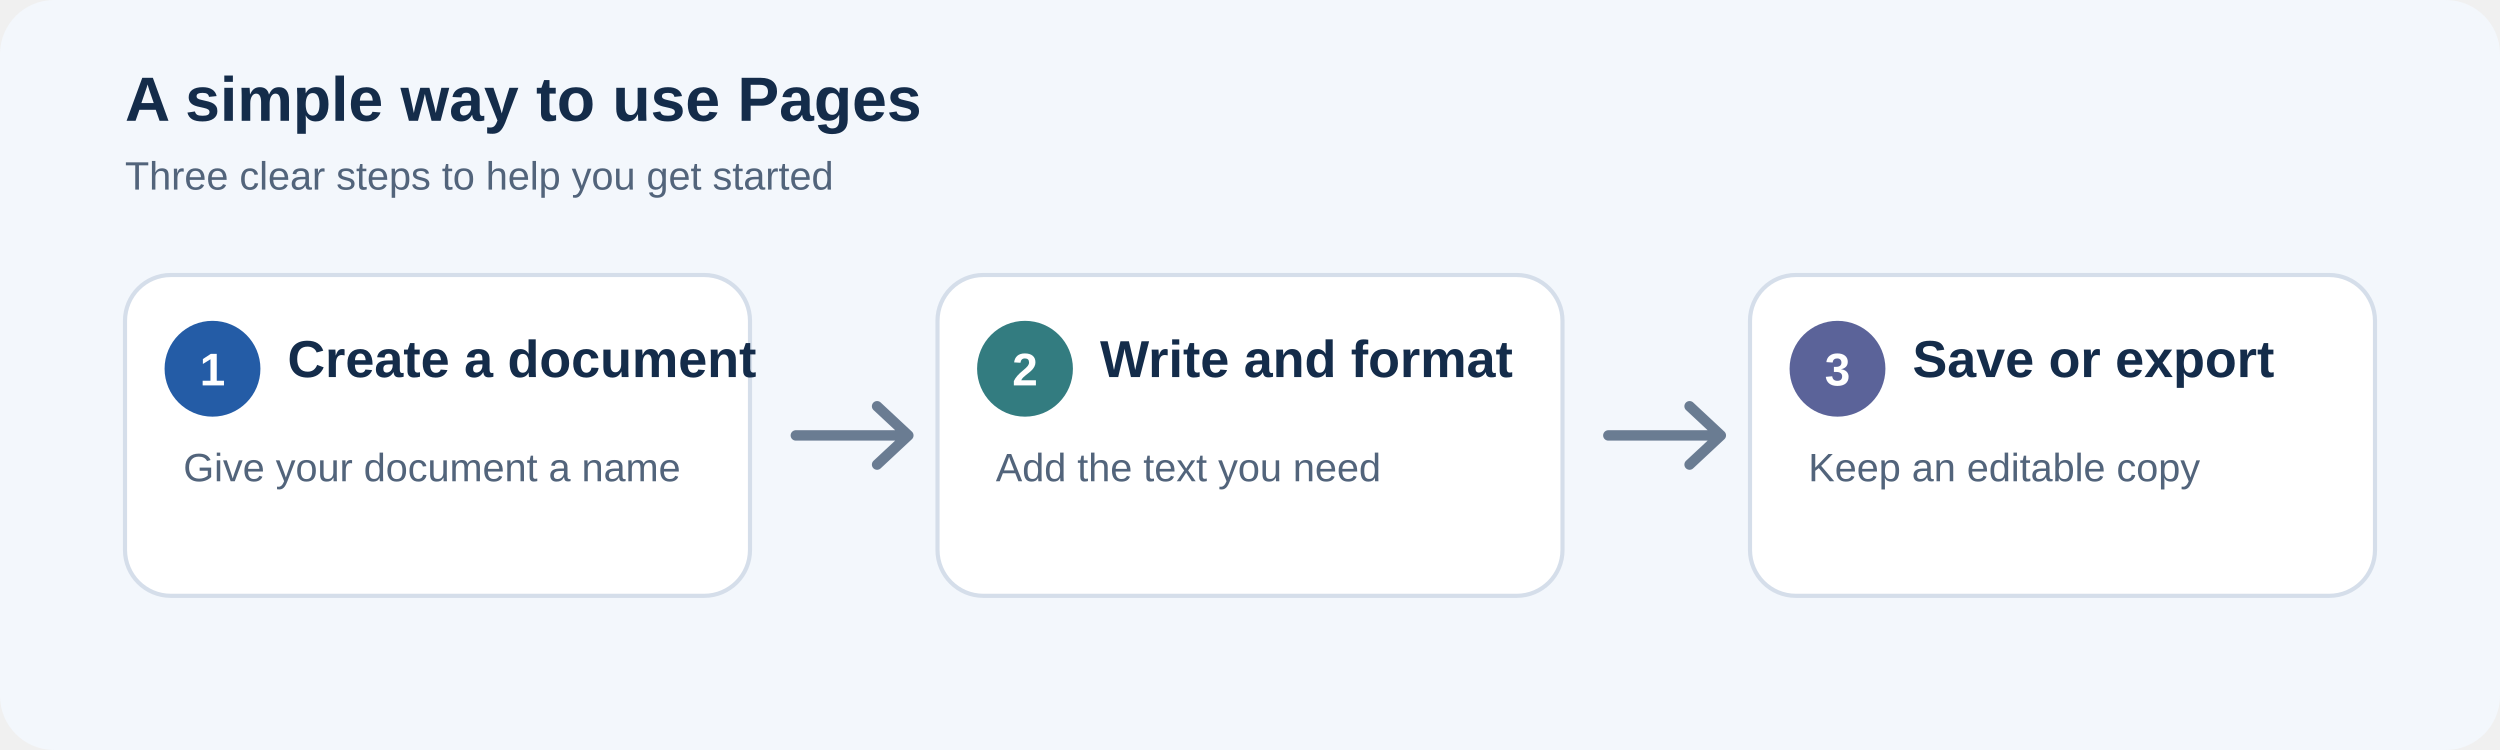
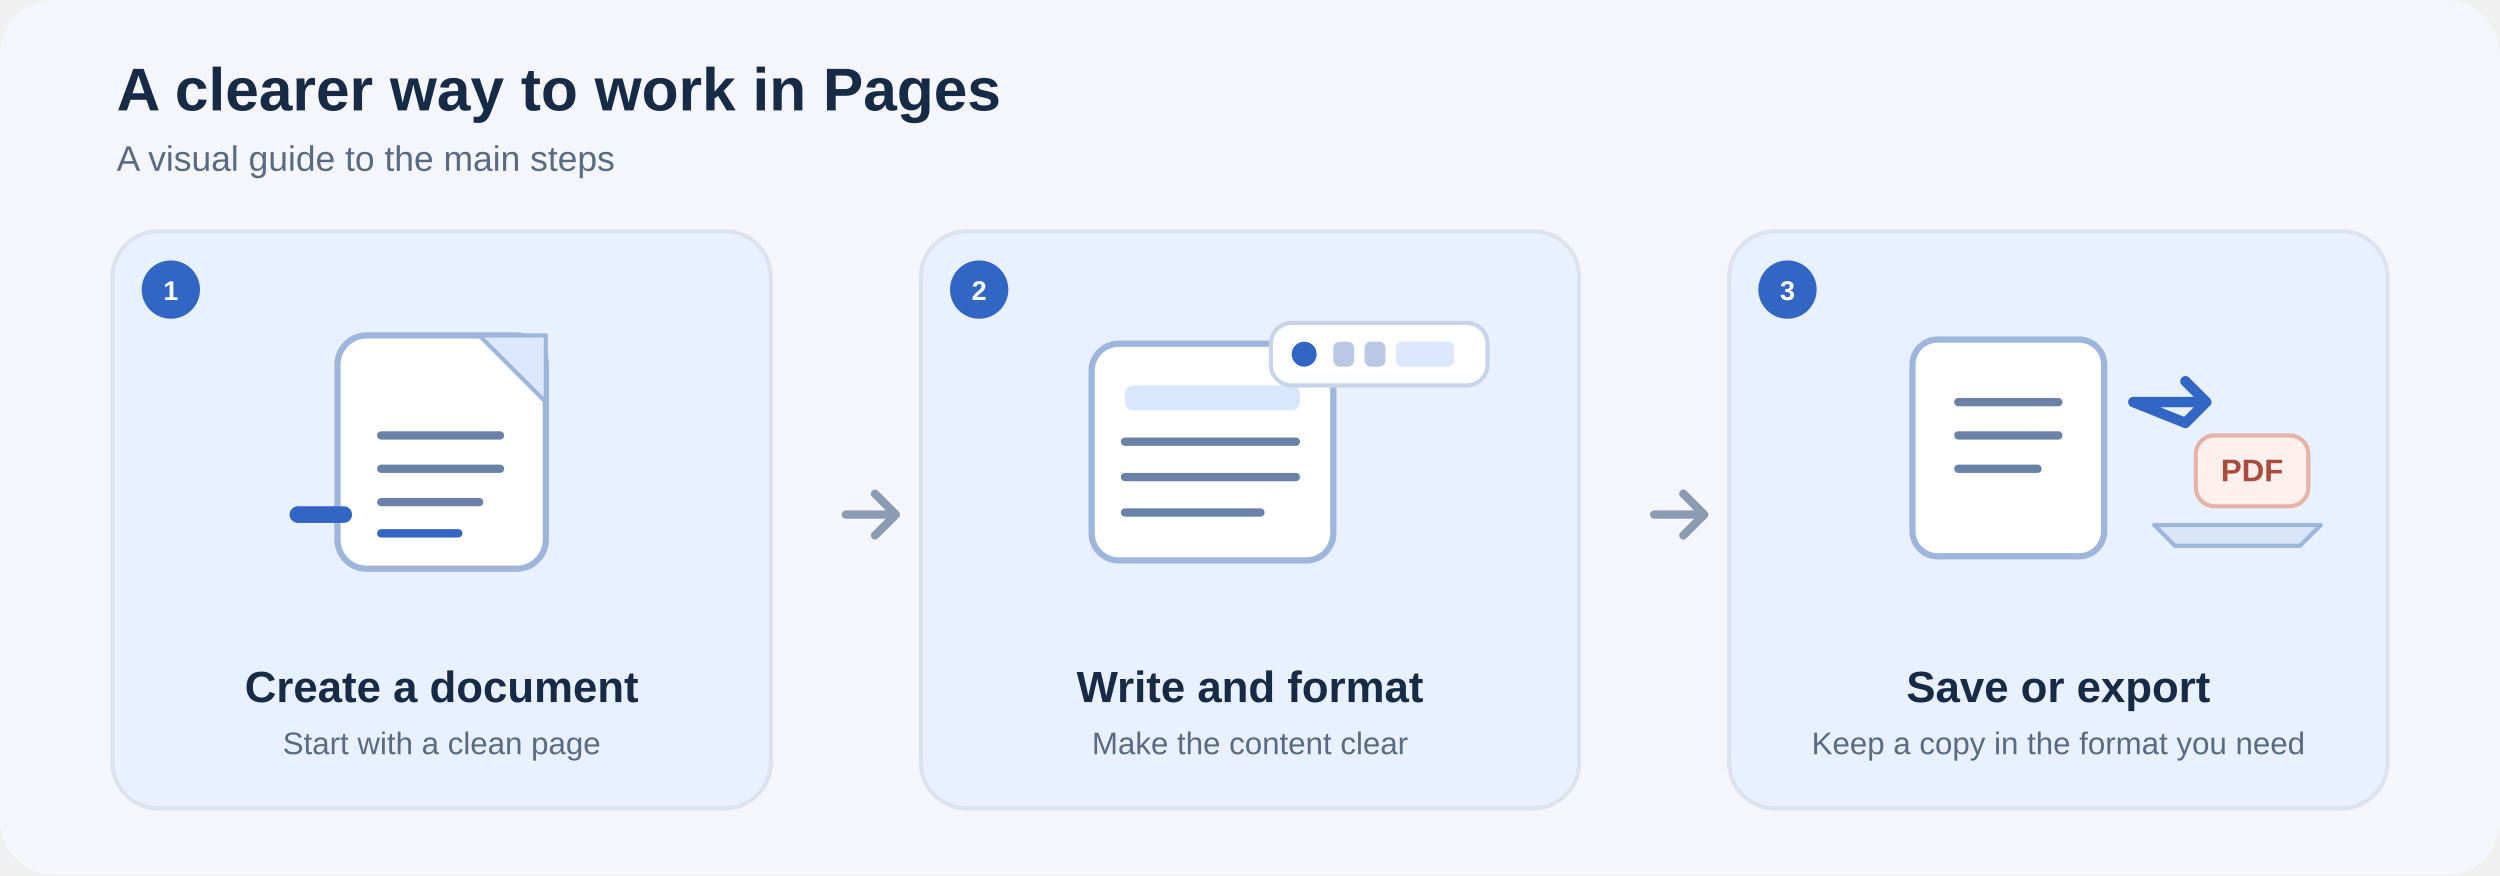
- <svg xmlns="http://www.w3.org/2000/svg" viewBox="0 0 1200 360" role="img" aria-labelledby="title desc">
-   <rect x="0" y="0" width="1200" height="360" rx="26" fill="#f3f7fc" />
-   <text x="60" y="58" font-family="Arial,sans-serif" font-size="30" font-weight="700" fill="#142c4a">A simple way to use Pages</text>
-   <text x="60" y="91" font-family="Arial,sans-serif" font-size="19" fill="#52647b">Three clear steps to help you get started</text>
-   <rect x="60" y="132" width="300" height="154" rx="22" fill="#ffffff" stroke="#d5deea" stroke-width="2" />
-   <circle cx="102" cy="177" r="23" fill="#245ca6" />
-   <text x="102" y="185" text-anchor="middle" font-family="Arial,sans-serif" font-size="22" font-weight="700" fill="#ffffff">1</text>
-   <text x="138" y="181" font-family="Arial,sans-serif" font-size="25" font-weight="700" fill="#142c4a">Create a document</text>
-   <text x="88" y="231" font-family="Arial,sans-serif" font-size="19" fill="#52647b">Give your document a name</text>
-   <path d="M382 209h54m-15 -14 15 14-15 14" fill="none" stroke="#6a7c92" stroke-width="5" stroke-linecap="round" stroke-linejoin="round" />
-   <rect x="450" y="132" width="300" height="154" rx="22" fill="#ffffff" stroke="#d5deea" stroke-width="2" />
-   <circle cx="492" cy="177" r="23" fill="#337c80" />
-   <text x="492" y="185" text-anchor="middle" font-family="Arial,sans-serif" font-size="22" font-weight="700" fill="#ffffff">2</text>
-   <text x="528" y="181" font-family="Arial,sans-serif" font-size="25" font-weight="700" fill="#142c4a">Write and format</text>
-   <text x="478" y="231" font-family="Arial,sans-serif" font-size="19" fill="#52647b">Add the text you need</text>
-   <path d="M772 209h54m-15 -14 15 14-15 14" fill="none" stroke="#6a7c92" stroke-width="5" stroke-linecap="round" stroke-linejoin="round" />
-   <rect x="840" y="132" width="300" height="154" rx="22" fill="#ffffff" stroke="#d5deea" stroke-width="2" />
-   <circle cx="882" cy="177" r="23" fill="#5b6399" />
-   <text x="882" y="185" text-anchor="middle" font-family="Arial,sans-serif" font-size="22" font-weight="700" fill="#ffffff">3</text>
-   <text x="918" y="181" font-family="Arial,sans-serif" font-size="25" font-weight="700" fill="#142c4a">Save or export</text>
-   <text x="868" y="231" font-family="Arial,sans-serif" font-size="19" fill="#52647b">Keep an editable copy</text>
+ <svg xmlns="http://www.w3.org/2000/svg" width="1200" height="420" viewBox="0 0 1200 420" role="img" aria-labelledby="title desc">
+   <rect x="0" y="0" width="1200" height="420" rx="26" fill="#f4f6fb" />
+   <text x="56" y="53" font-family="Arial,sans-serif" font-size="29" font-weight="700" fill="#172b47">A clearer way to work in Pages</text>
+   <text x="56" y="82" font-family="Arial,sans-serif" font-size="17" font-weight="400" fill="#596b82">A visual guide to the main steps</text>
+   <rect x="54" y="111" width="316" height="277" rx="22" fill="#e9f0ff" stroke="#dce3ed" stroke-width="2" />
+   <circle cx="82" cy="139" r="14" fill="#3266c5" />
+   <text x="82" y="144" font-family="Arial,sans-serif" font-size="13" font-weight="700" fill="#ffffff" text-anchor="middle">1</text>
+   <rect x="162" y="161" width="100" height="112" rx="14" fill="#ffffff" stroke="#9eb5dc" stroke-width="3" />
+   <path d="M230 161 L262 161 L262 193 Z" fill="#dce8ff" stroke="#9eb5dc" stroke-width="2" stroke-linejoin="round" />
+   <path d="M183 209 L240 209" fill="none" stroke="#6b82a8" stroke-width="4" stroke-linecap="round" />
+   <path d="M183 225 L240 225" fill="none" stroke="#6b82a8" stroke-width="4" stroke-linecap="round" />
+   <path d="M183 241 L230 241" fill="none" stroke="#6b82a8" stroke-width="4" stroke-linecap="round" />
+   <path d="M183 256 L220 256" fill="none" stroke="#3266c5" stroke-width="4" stroke-linecap="round" />
+   <rect x="139" y="243" width="30" height="8" rx="4" fill="#3266c5" stroke="none" stroke-width="0" />
+   <text x="212" y="337" font-family="Arial,sans-serif" font-size="21" font-weight="700" fill="#172b47" text-anchor="middle">Create a document</text>
+   <text x="212" y="362" font-family="Arial,sans-serif" font-size="15" font-weight="400" fill="#596b82" text-anchor="middle">Start with a clean page</text>
+   <rect x="442" y="111" width="316" height="277" rx="22" fill="#e9f0ff" stroke="#dce3ed" stroke-width="2" />
+   <circle cx="470" cy="139" r="14" fill="#3266c5" />
+   <text x="470" y="144" font-family="Arial,sans-serif" font-size="13" font-weight="700" fill="#ffffff" text-anchor="middle">2</text>
+   <rect x="524" y="165" width="116" height="104" rx="13" fill="#ffffff" stroke="#9eb5dc" stroke-width="3" />
+   <rect x="540" y="185" width="84" height="12" rx="4" fill="#d9e6ff" stroke="none" stroke-width="0" />
+   <path d="M540 212 L622 212" fill="none" stroke="#6b82a8" stroke-width="4" stroke-linecap="round" />
+   <path d="M540 229 L622 229" fill="none" stroke="#6b82a8" stroke-width="4" stroke-linecap="round" />
+   <path d="M540 246 L605 246" fill="none" stroke="#6b82a8" stroke-width="4" stroke-linecap="round" />
+   <rect x="610" y="155" width="104" height="30" rx="10" fill="#ffffff" stroke="#c8d4e8" stroke-width="2" />
+   <circle cx="626" cy="170" r="6" fill="#3266c5" stroke="none" stroke-width="0" />
+   <rect x="640" y="164" width="10" height="12" rx="3" fill="#b8c8e5" stroke="none" stroke-width="0" />
+   <rect x="655" y="164" width="10" height="12" rx="3" fill="#b8c8e5" stroke="none" stroke-width="0" />
+   <rect x="670" y="164" width="28" height="12" rx="3" fill="#dce8ff" stroke="none" stroke-width="0" />
+   <text x="600" y="337" font-family="Arial,sans-serif" font-size="21" font-weight="700" fill="#172b47" text-anchor="middle">Write and format</text>
+   <text x="600" y="362" font-family="Arial,sans-serif" font-size="15" font-weight="400" fill="#596b82" text-anchor="middle">Make the content clear</text>
+   <rect x="830" y="111" width="316" height="277" rx="22" fill="#e9f0ff" stroke="#dce3ed" stroke-width="2" />
+   <circle cx="858" cy="139" r="14" fill="#3266c5" />
+   <text x="858" y="144" font-family="Arial,sans-serif" font-size="13" font-weight="700" fill="#ffffff" text-anchor="middle">3</text>
+   <rect x="918" y="163" width="92" height="104" rx="12" fill="#ffffff" stroke="#9eb5dc" stroke-width="3" />
+   <path d="M940 193 L988 193" fill="none" stroke="#6b82a8" stroke-width="4" stroke-linecap="round" />
+   <path d="M940 209 L988 209" fill="none" stroke="#6b82a8" stroke-width="4" stroke-linecap="round" />
+   <path d="M940 225 L978 225" fill="none" stroke="#6b82a8" stroke-width="4" stroke-linecap="round" />
+   <path d="M1024 193 L1059 193 L1049 183 L1059 193 L1049 203 Z" fill="none" stroke="#3266c5" stroke-width="5" stroke-linejoin="round" />
+   <rect x="1054" y="209" width="54" height="34" rx="9" fill="#fff0ed" stroke="#e5b3a7" stroke-width="2" />
+   <text x="1081" y="231" font-family="Arial,sans-serif" font-size="15" font-weight="700" fill="#a94e3f" text-anchor="middle">PDF</text>
+   <path d="M1034 252 L1114 252 L1104 262 L1044 262 Z" fill="#d9e5f7" stroke="#9eb5dc" stroke-width="2" stroke-linejoin="round" />
+   <text x="988" y="337" font-family="Arial,sans-serif" font-size="21" font-weight="700" fill="#172b47" text-anchor="middle">Save or export</text>
+   <text x="988" y="362" font-family="Arial,sans-serif" font-size="15" font-weight="400" fill="#596b82" text-anchor="middle">Keep a copy in the format you need</text>
+   <path d="M406 247 L430 247 M420 237 L430 247 L420 257" fill="none" stroke="#8b9bb1" stroke-width="4" stroke-linecap="round" stroke-linejoin="round" />
+   <path d="M794 247 L818 247 M808 237 L818 247 L808 257" fill="none" stroke="#8b9bb1" stroke-width="4" stroke-linecap="round" stroke-linejoin="round" />
</svg>
